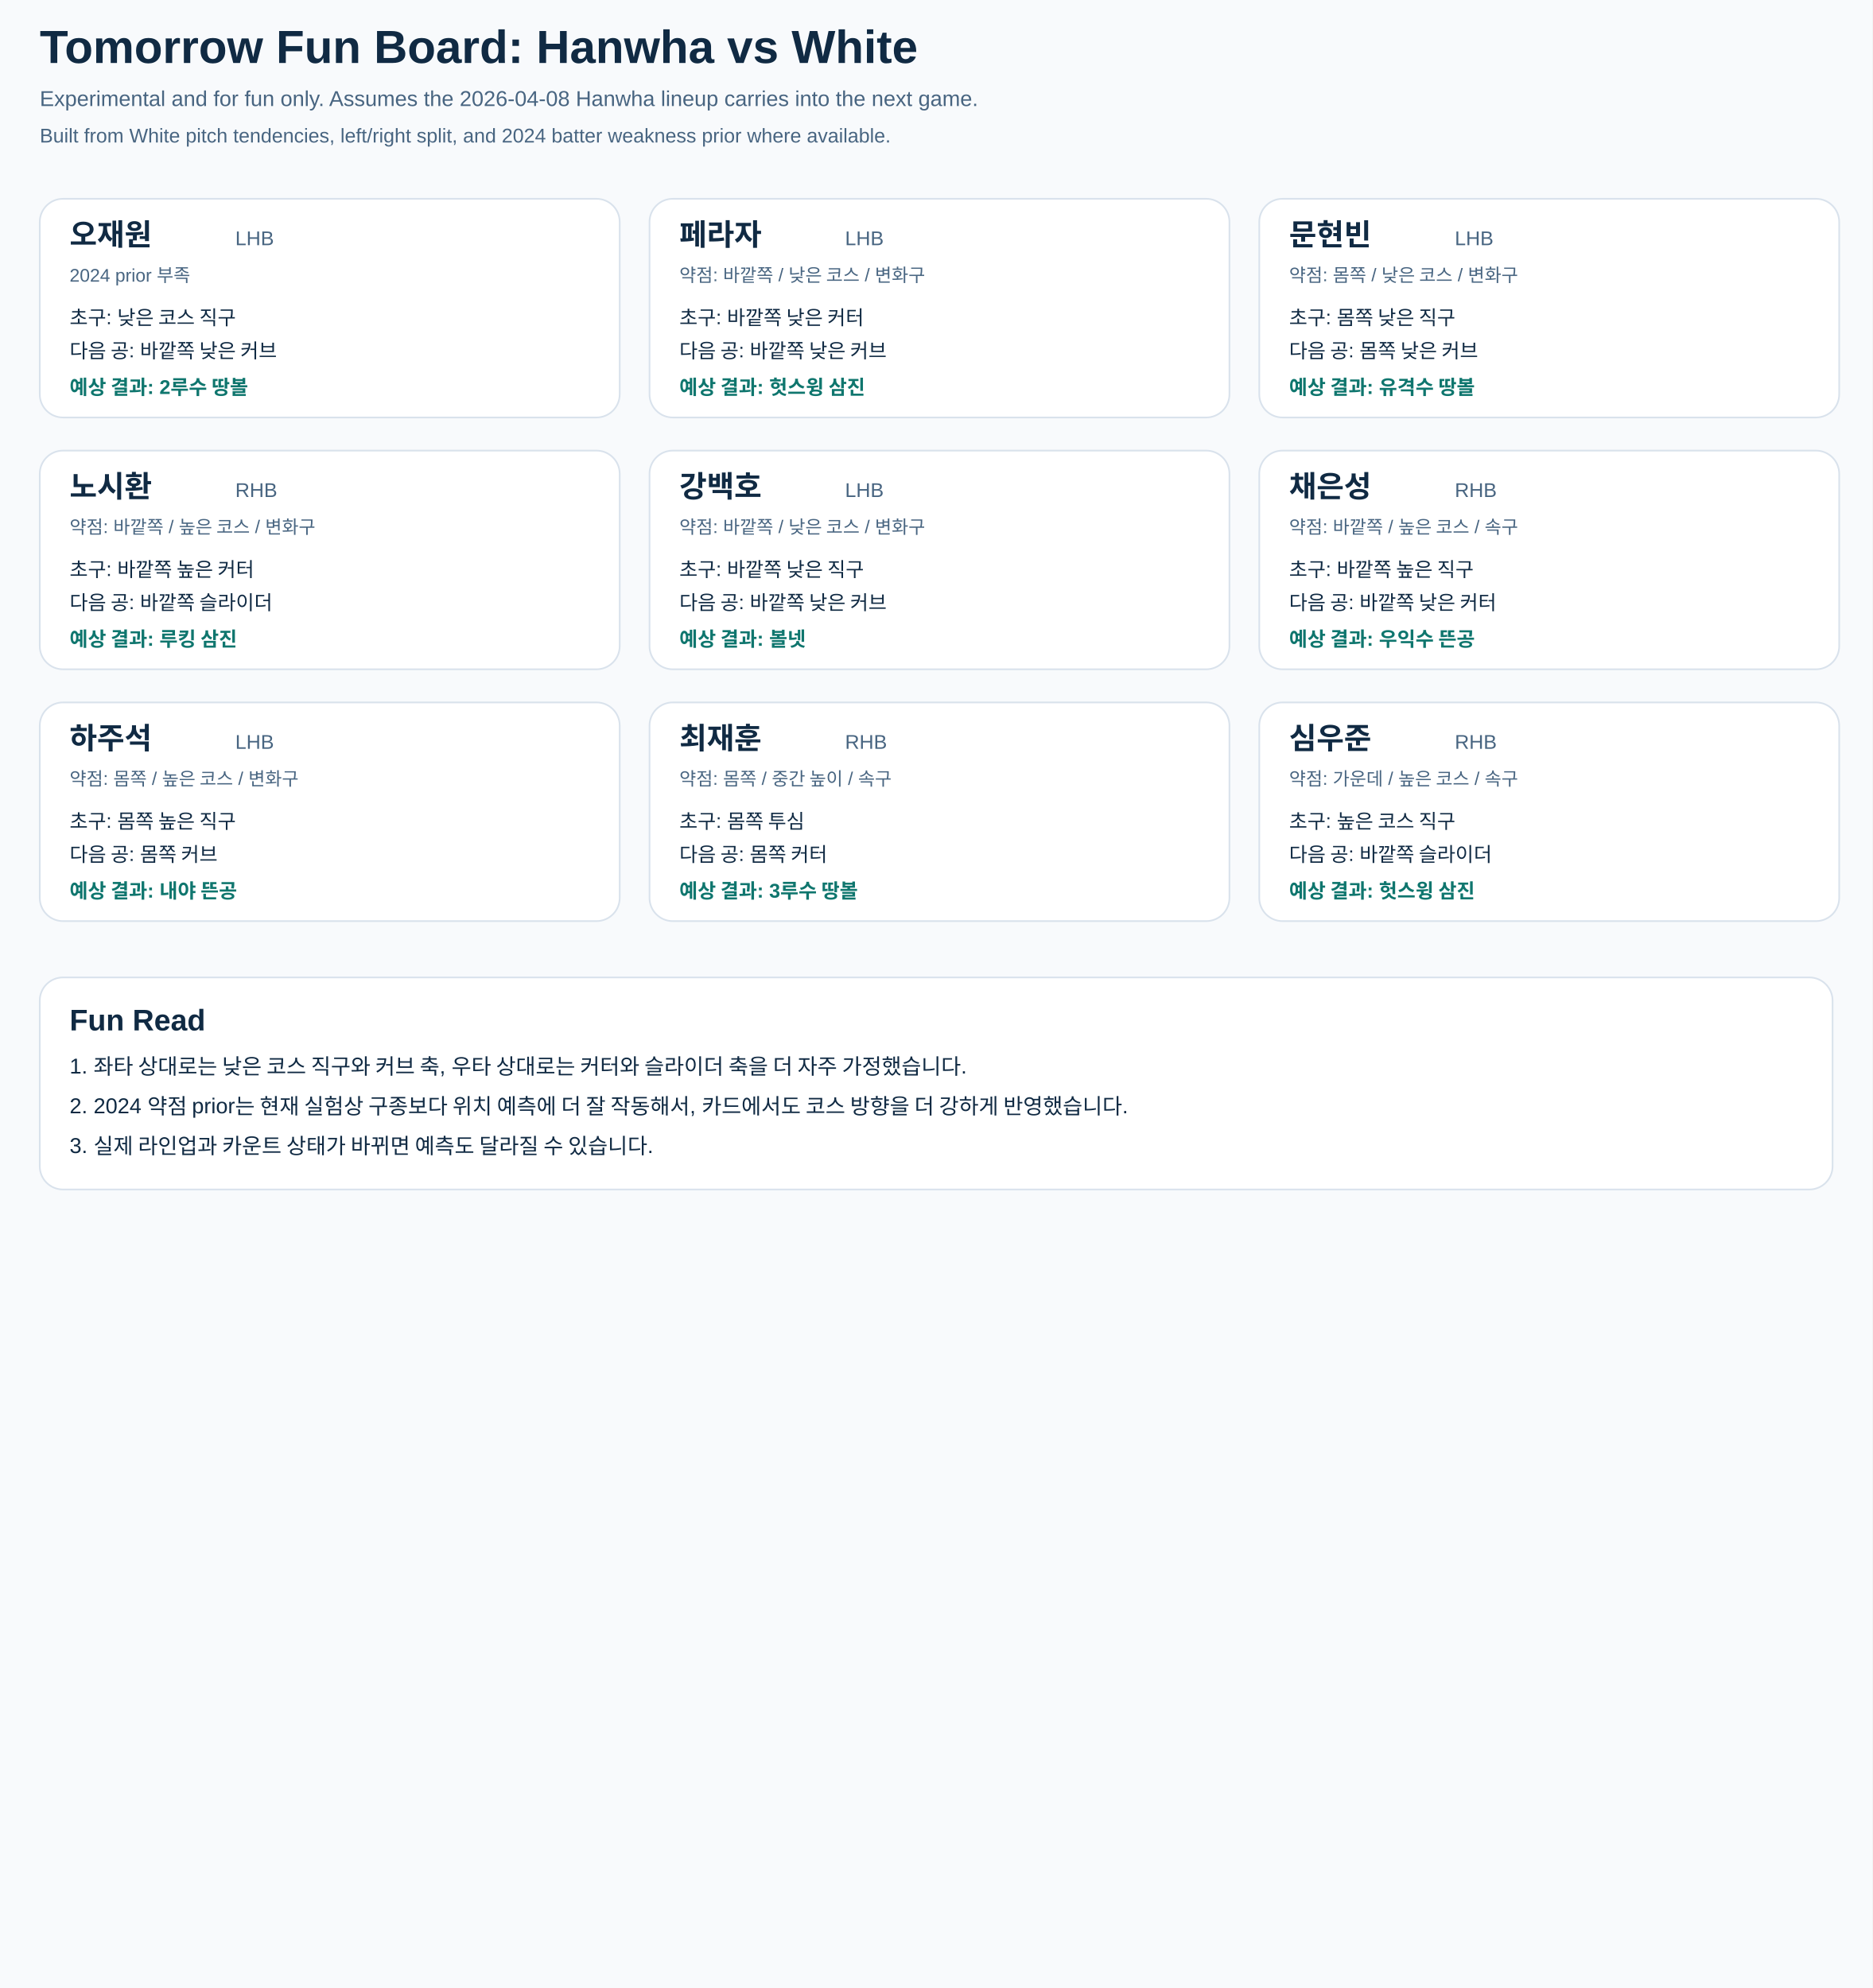
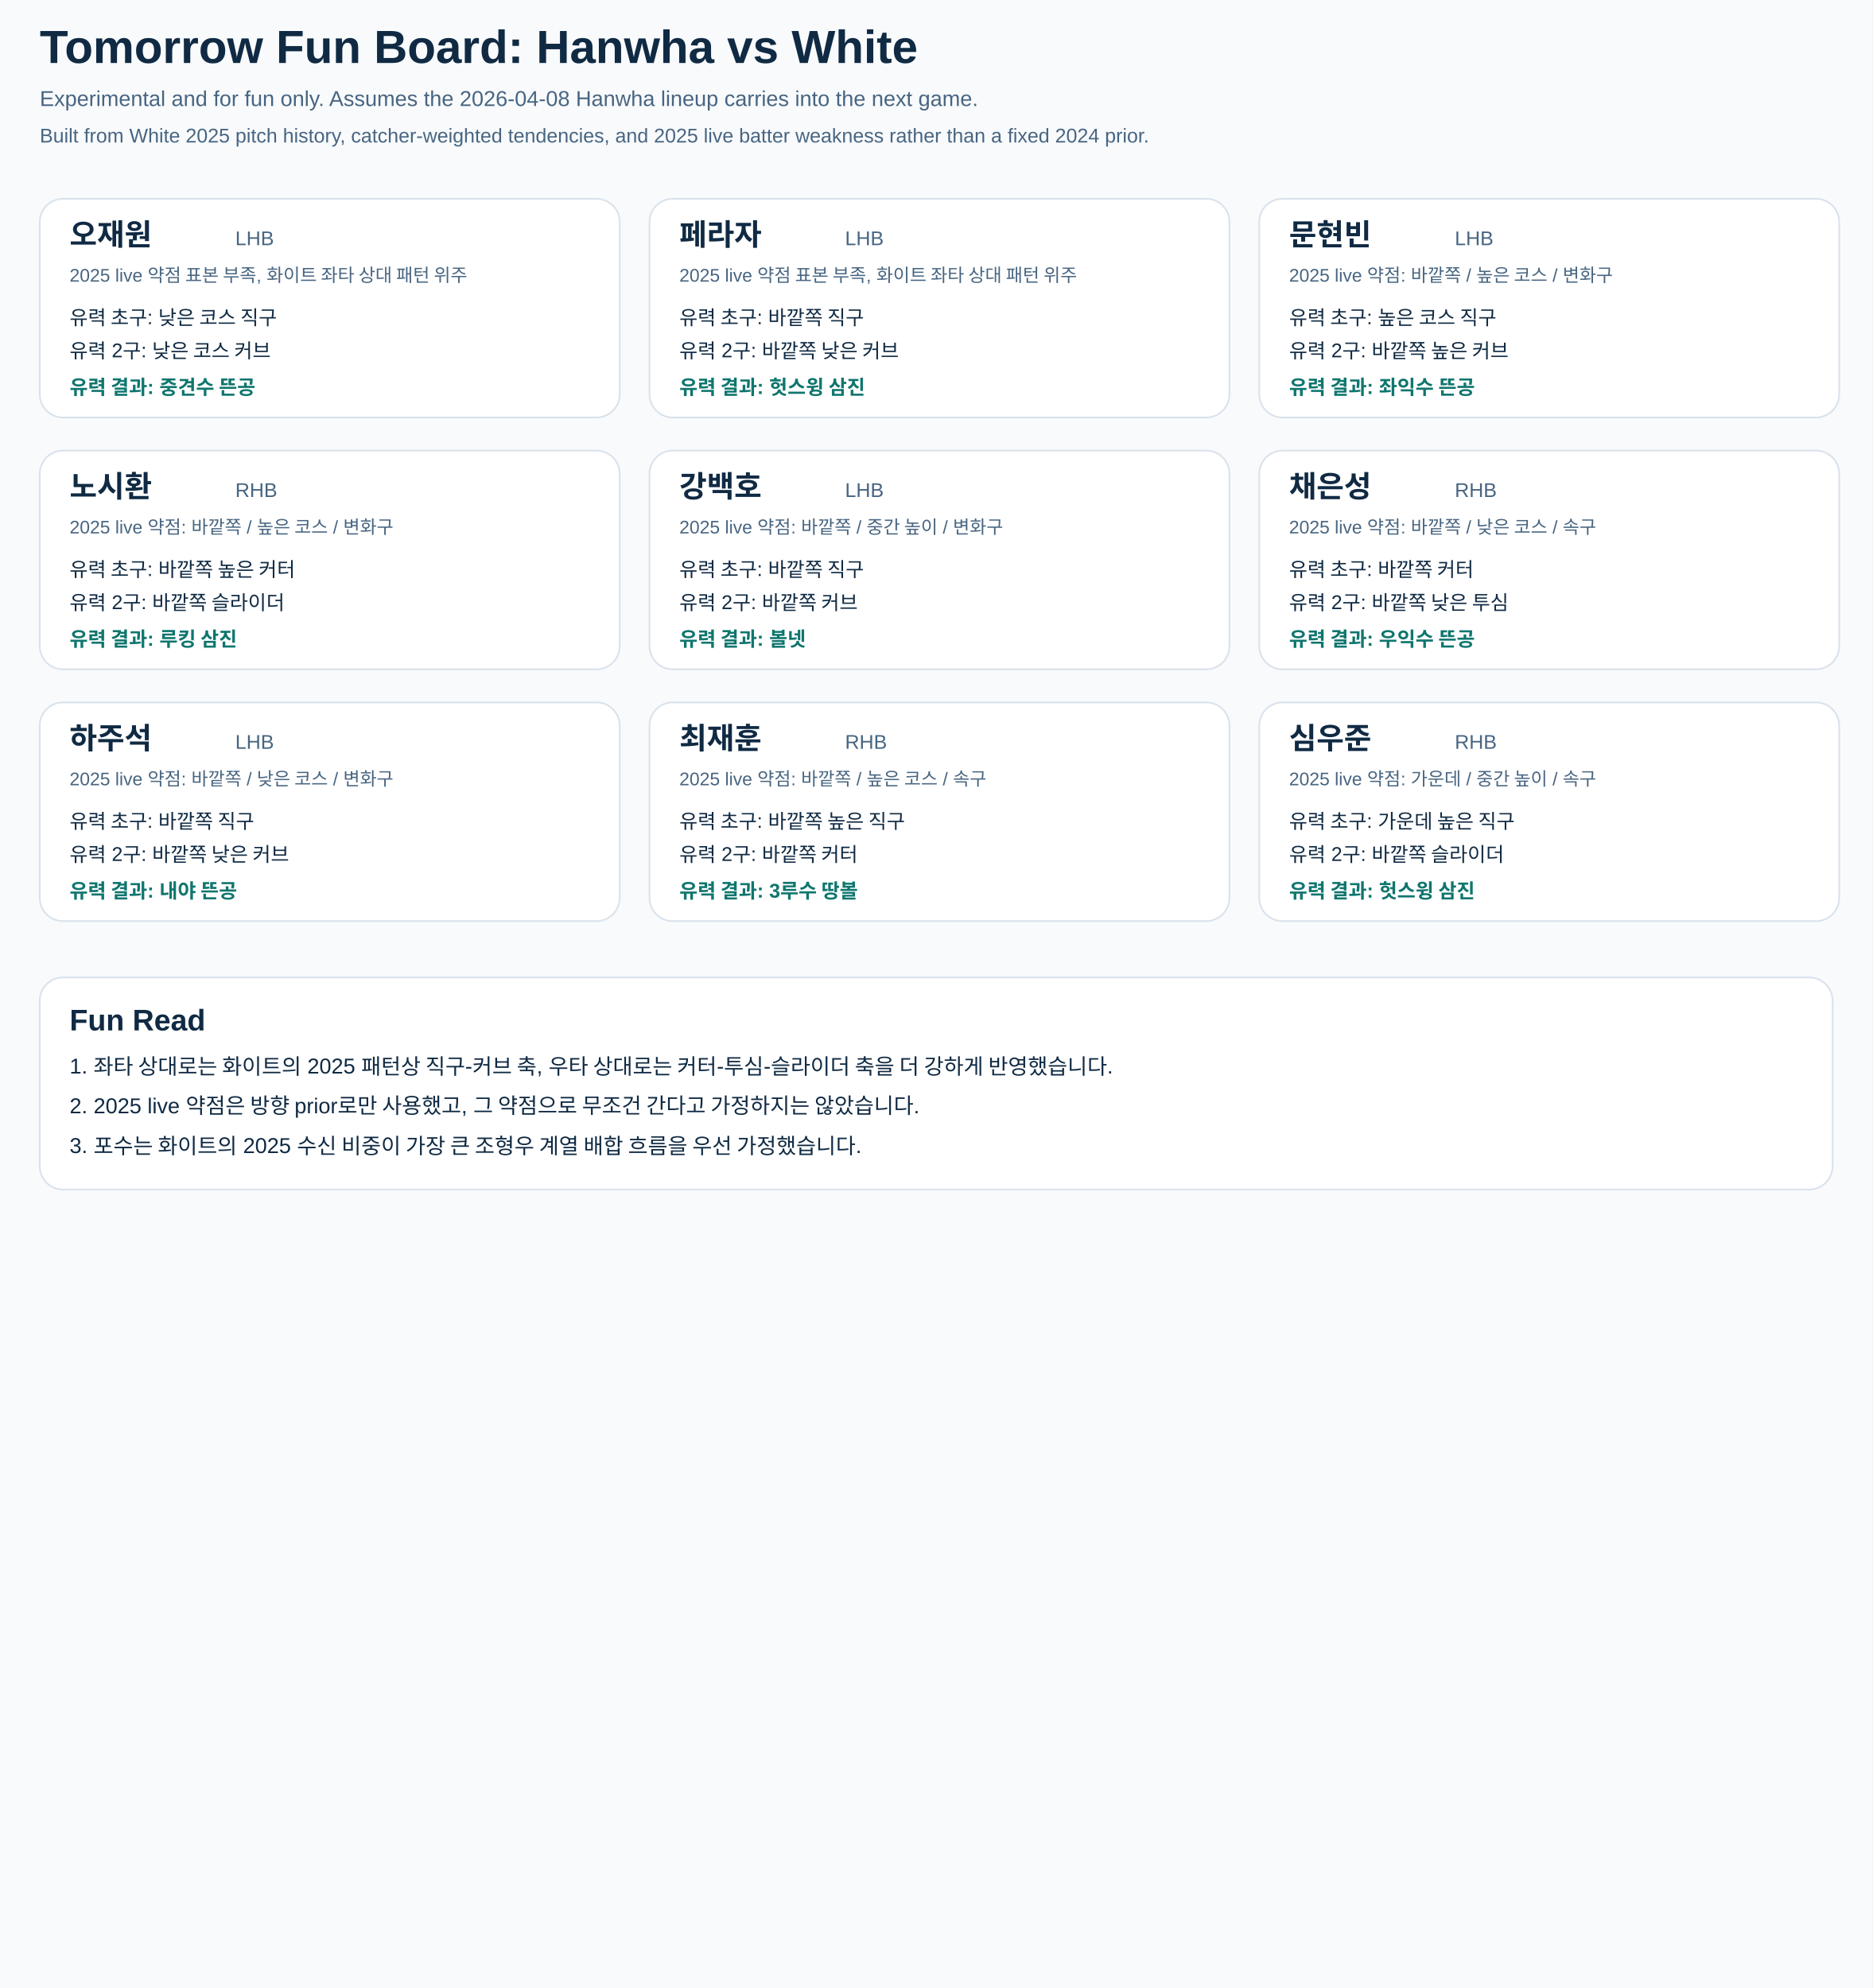
<svg xmlns="http://www.w3.org/2000/svg" width="1130" height="1200">
  <rect width="100%" height="100%" fill="#f8fafc" />
  <text x="24" y="38" font-size="28" font-family="Segoe UI, Arial" font-weight="700" fill="#102a43">Tomorrow Fun Board: Hanwha vs White</text>
  <text x="24" y="64" font-size="13" font-family="Segoe UI, Arial" fill="#486581">Experimental and for fun only. Assumes the 2026-04-08 Hanwha lineup carries into the next game.</text>
-   <text x="24" y="86" font-size="12" font-family="Segoe UI, Arial" fill="#486581">Built from White pitch tendencies, left/right split, and 2024 batter weakness prior where available.</text>
+   <text x="24" y="86" font-size="12" font-family="Segoe UI, Arial" fill="#486581">Built from White 2025 pitch history, catcher-weighted tendencies, and 2025 live batter weakness rather than a fixed 2024 prior.</text>
  <rect x="24" y="120" width="350" height="132" rx="14" fill="#ffffff" stroke="#d9e2ec" />
  <text x="42" y="148" font-size="18" font-family="Segoe UI, Arial" font-weight="700" fill="#102a43">오재원</text>
  <text x="142" y="148" font-size="12" font-family="Segoe UI, Arial" fill="#486581">LHB</text>
-   <text x="42" y="170" font-size="11" font-family="Segoe UI, Arial" fill="#486581">2024 prior 부족</text>
-   <text x="42" y="196" font-size="12" font-family="Segoe UI, Arial" fill="#102a43">초구: 낮은 코스 직구</text>
-   <text x="42" y="216" font-size="12" font-family="Segoe UI, Arial" fill="#102a43">다음 공: 바깥쪽 낮은 커브</text>
-   <text x="42" y="238" font-size="12" font-family="Segoe UI, Arial" font-weight="700" fill="#0f766e">예상 결과: 2루수 땅볼</text>
+   <text x="42" y="170" font-size="11" font-family="Segoe UI, Arial" fill="#486581">2025 live 약점 표본 부족, 화이트 좌타 상대 패턴 위주</text>
+   <text x="42" y="196" font-size="12" font-family="Segoe UI, Arial" fill="#102a43">유력 초구: 낮은 코스 직구</text>
+   <text x="42" y="216" font-size="12" font-family="Segoe UI, Arial" fill="#102a43">유력 2구: 낮은 코스 커브</text>
+   <text x="42" y="238" font-size="12" font-family="Segoe UI, Arial" font-weight="700" fill="#0f766e">유력 결과: 중견수 뜬공</text>
  <rect x="392" y="120" width="350" height="132" rx="14" fill="#ffffff" stroke="#d9e2ec" />
  <text x="410" y="148" font-size="18" font-family="Segoe UI, Arial" font-weight="700" fill="#102a43">페라자</text>
  <text x="510" y="148" font-size="12" font-family="Segoe UI, Arial" fill="#486581">LHB</text>
-   <text x="410" y="170" font-size="11" font-family="Segoe UI, Arial" fill="#486581">약점: 바깥쪽 / 낮은 코스 / 변화구</text>
-   <text x="410" y="196" font-size="12" font-family="Segoe UI, Arial" fill="#102a43">초구: 바깥쪽 낮은 커터</text>
-   <text x="410" y="216" font-size="12" font-family="Segoe UI, Arial" fill="#102a43">다음 공: 바깥쪽 낮은 커브</text>
-   <text x="410" y="238" font-size="12" font-family="Segoe UI, Arial" font-weight="700" fill="#0f766e">예상 결과: 헛스윙 삼진</text>
+   <text x="410" y="170" font-size="11" font-family="Segoe UI, Arial" fill="#486581">2025 live 약점 표본 부족, 화이트 좌타 상대 패턴 위주</text>
+   <text x="410" y="196" font-size="12" font-family="Segoe UI, Arial" fill="#102a43">유력 초구: 바깥쪽 직구</text>
+   <text x="410" y="216" font-size="12" font-family="Segoe UI, Arial" fill="#102a43">유력 2구: 바깥쪽 낮은 커브</text>
+   <text x="410" y="238" font-size="12" font-family="Segoe UI, Arial" font-weight="700" fill="#0f766e">유력 결과: 헛스윙 삼진</text>
  <rect x="760" y="120" width="350" height="132" rx="14" fill="#ffffff" stroke="#d9e2ec" />
  <text x="778" y="148" font-size="18" font-family="Segoe UI, Arial" font-weight="700" fill="#102a43">문현빈</text>
  <text x="878" y="148" font-size="12" font-family="Segoe UI, Arial" fill="#486581">LHB</text>
-   <text x="778" y="170" font-size="11" font-family="Segoe UI, Arial" fill="#486581">약점: 몸쪽 / 낮은 코스 / 변화구</text>
-   <text x="778" y="196" font-size="12" font-family="Segoe UI, Arial" fill="#102a43">초구: 몸쪽 낮은 직구</text>
-   <text x="778" y="216" font-size="12" font-family="Segoe UI, Arial" fill="#102a43">다음 공: 몸쪽 낮은 커브</text>
-   <text x="778" y="238" font-size="12" font-family="Segoe UI, Arial" font-weight="700" fill="#0f766e">예상 결과: 유격수 땅볼</text>
+   <text x="778" y="170" font-size="11" font-family="Segoe UI, Arial" fill="#486581">2025 live 약점: 바깥쪽 / 높은 코스 / 변화구</text>
+   <text x="778" y="196" font-size="12" font-family="Segoe UI, Arial" fill="#102a43">유력 초구: 높은 코스 직구</text>
+   <text x="778" y="216" font-size="12" font-family="Segoe UI, Arial" fill="#102a43">유력 2구: 바깥쪽 높은 커브</text>
+   <text x="778" y="238" font-size="12" font-family="Segoe UI, Arial" font-weight="700" fill="#0f766e">유력 결과: 좌익수 뜬공</text>
  <rect x="24" y="272" width="350" height="132" rx="14" fill="#ffffff" stroke="#d9e2ec" />
  <text x="42" y="300" font-size="18" font-family="Segoe UI, Arial" font-weight="700" fill="#102a43">노시환</text>
  <text x="142" y="300" font-size="12" font-family="Segoe UI, Arial" fill="#486581">RHB</text>
-   <text x="42" y="322" font-size="11" font-family="Segoe UI, Arial" fill="#486581">약점: 바깥쪽 / 높은 코스 / 변화구</text>
-   <text x="42" y="348" font-size="12" font-family="Segoe UI, Arial" fill="#102a43">초구: 바깥쪽 높은 커터</text>
-   <text x="42" y="368" font-size="12" font-family="Segoe UI, Arial" fill="#102a43">다음 공: 바깥쪽 슬라이더</text>
-   <text x="42" y="390" font-size="12" font-family="Segoe UI, Arial" font-weight="700" fill="#0f766e">예상 결과: 루킹 삼진</text>
+   <text x="42" y="322" font-size="11" font-family="Segoe UI, Arial" fill="#486581">2025 live 약점: 바깥쪽 / 높은 코스 / 변화구</text>
+   <text x="42" y="348" font-size="12" font-family="Segoe UI, Arial" fill="#102a43">유력 초구: 바깥쪽 높은 커터</text>
+   <text x="42" y="368" font-size="12" font-family="Segoe UI, Arial" fill="#102a43">유력 2구: 바깥쪽 슬라이더</text>
+   <text x="42" y="390" font-size="12" font-family="Segoe UI, Arial" font-weight="700" fill="#0f766e">유력 결과: 루킹 삼진</text>
  <rect x="392" y="272" width="350" height="132" rx="14" fill="#ffffff" stroke="#d9e2ec" />
  <text x="410" y="300" font-size="18" font-family="Segoe UI, Arial" font-weight="700" fill="#102a43">강백호</text>
  <text x="510" y="300" font-size="12" font-family="Segoe UI, Arial" fill="#486581">LHB</text>
-   <text x="410" y="322" font-size="11" font-family="Segoe UI, Arial" fill="#486581">약점: 바깥쪽 / 낮은 코스 / 변화구</text>
-   <text x="410" y="348" font-size="12" font-family="Segoe UI, Arial" fill="#102a43">초구: 바깥쪽 낮은 직구</text>
-   <text x="410" y="368" font-size="12" font-family="Segoe UI, Arial" fill="#102a43">다음 공: 바깥쪽 낮은 커브</text>
-   <text x="410" y="390" font-size="12" font-family="Segoe UI, Arial" font-weight="700" fill="#0f766e">예상 결과: 볼넷</text>
+   <text x="410" y="322" font-size="11" font-family="Segoe UI, Arial" fill="#486581">2025 live 약점: 바깥쪽 / 중간 높이 / 변화구</text>
+   <text x="410" y="348" font-size="12" font-family="Segoe UI, Arial" fill="#102a43">유력 초구: 바깥쪽 직구</text>
+   <text x="410" y="368" font-size="12" font-family="Segoe UI, Arial" fill="#102a43">유력 2구: 바깥쪽 커브</text>
+   <text x="410" y="390" font-size="12" font-family="Segoe UI, Arial" font-weight="700" fill="#0f766e">유력 결과: 볼넷</text>
  <rect x="760" y="272" width="350" height="132" rx="14" fill="#ffffff" stroke="#d9e2ec" />
  <text x="778" y="300" font-size="18" font-family="Segoe UI, Arial" font-weight="700" fill="#102a43">채은성</text>
  <text x="878" y="300" font-size="12" font-family="Segoe UI, Arial" fill="#486581">RHB</text>
-   <text x="778" y="322" font-size="11" font-family="Segoe UI, Arial" fill="#486581">약점: 바깥쪽 / 높은 코스 / 속구</text>
-   <text x="778" y="348" font-size="12" font-family="Segoe UI, Arial" fill="#102a43">초구: 바깥쪽 높은 직구</text>
-   <text x="778" y="368" font-size="12" font-family="Segoe UI, Arial" fill="#102a43">다음 공: 바깥쪽 낮은 커터</text>
-   <text x="778" y="390" font-size="12" font-family="Segoe UI, Arial" font-weight="700" fill="#0f766e">예상 결과: 우익수 뜬공</text>
+   <text x="778" y="322" font-size="11" font-family="Segoe UI, Arial" fill="#486581">2025 live 약점: 바깥쪽 / 낮은 코스 / 속구</text>
+   <text x="778" y="348" font-size="12" font-family="Segoe UI, Arial" fill="#102a43">유력 초구: 바깥쪽 커터</text>
+   <text x="778" y="368" font-size="12" font-family="Segoe UI, Arial" fill="#102a43">유력 2구: 바깥쪽 낮은 투심</text>
+   <text x="778" y="390" font-size="12" font-family="Segoe UI, Arial" font-weight="700" fill="#0f766e">유력 결과: 우익수 뜬공</text>
  <rect x="24" y="424" width="350" height="132" rx="14" fill="#ffffff" stroke="#d9e2ec" />
  <text x="42" y="452" font-size="18" font-family="Segoe UI, Arial" font-weight="700" fill="#102a43">하주석</text>
  <text x="142" y="452" font-size="12" font-family="Segoe UI, Arial" fill="#486581">LHB</text>
-   <text x="42" y="474" font-size="11" font-family="Segoe UI, Arial" fill="#486581">약점: 몸쪽 / 높은 코스 / 변화구</text>
-   <text x="42" y="500" font-size="12" font-family="Segoe UI, Arial" fill="#102a43">초구: 몸쪽 높은 직구</text>
-   <text x="42" y="520" font-size="12" font-family="Segoe UI, Arial" fill="#102a43">다음 공: 몸쪽 커브</text>
-   <text x="42" y="542" font-size="12" font-family="Segoe UI, Arial" font-weight="700" fill="#0f766e">예상 결과: 내야 뜬공</text>
+   <text x="42" y="474" font-size="11" font-family="Segoe UI, Arial" fill="#486581">2025 live 약점: 바깥쪽 / 낮은 코스 / 변화구</text>
+   <text x="42" y="500" font-size="12" font-family="Segoe UI, Arial" fill="#102a43">유력 초구: 바깥쪽 직구</text>
+   <text x="42" y="520" font-size="12" font-family="Segoe UI, Arial" fill="#102a43">유력 2구: 바깥쪽 낮은 커브</text>
+   <text x="42" y="542" font-size="12" font-family="Segoe UI, Arial" font-weight="700" fill="#0f766e">유력 결과: 내야 뜬공</text>
  <rect x="392" y="424" width="350" height="132" rx="14" fill="#ffffff" stroke="#d9e2ec" />
  <text x="410" y="452" font-size="18" font-family="Segoe UI, Arial" font-weight="700" fill="#102a43">최재훈</text>
  <text x="510" y="452" font-size="12" font-family="Segoe UI, Arial" fill="#486581">RHB</text>
-   <text x="410" y="474" font-size="11" font-family="Segoe UI, Arial" fill="#486581">약점: 몸쪽 / 중간 높이 / 속구</text>
-   <text x="410" y="500" font-size="12" font-family="Segoe UI, Arial" fill="#102a43">초구: 몸쪽 투심</text>
-   <text x="410" y="520" font-size="12" font-family="Segoe UI, Arial" fill="#102a43">다음 공: 몸쪽 커터</text>
-   <text x="410" y="542" font-size="12" font-family="Segoe UI, Arial" font-weight="700" fill="#0f766e">예상 결과: 3루수 땅볼</text>
+   <text x="410" y="474" font-size="11" font-family="Segoe UI, Arial" fill="#486581">2025 live 약점: 바깥쪽 / 높은 코스 / 속구</text>
+   <text x="410" y="500" font-size="12" font-family="Segoe UI, Arial" fill="#102a43">유력 초구: 바깥쪽 높은 직구</text>
+   <text x="410" y="520" font-size="12" font-family="Segoe UI, Arial" fill="#102a43">유력 2구: 바깥쪽 커터</text>
+   <text x="410" y="542" font-size="12" font-family="Segoe UI, Arial" font-weight="700" fill="#0f766e">유력 결과: 3루수 땅볼</text>
  <rect x="760" y="424" width="350" height="132" rx="14" fill="#ffffff" stroke="#d9e2ec" />
  <text x="778" y="452" font-size="18" font-family="Segoe UI, Arial" font-weight="700" fill="#102a43">심우준</text>
  <text x="878" y="452" font-size="12" font-family="Segoe UI, Arial" fill="#486581">RHB</text>
-   <text x="778" y="474" font-size="11" font-family="Segoe UI, Arial" fill="#486581">약점: 가운데 / 높은 코스 / 속구</text>
-   <text x="778" y="500" font-size="12" font-family="Segoe UI, Arial" fill="#102a43">초구: 높은 코스 직구</text>
-   <text x="778" y="520" font-size="12" font-family="Segoe UI, Arial" fill="#102a43">다음 공: 바깥쪽 슬라이더</text>
-   <text x="778" y="542" font-size="12" font-family="Segoe UI, Arial" font-weight="700" fill="#0f766e">예상 결과: 헛스윙 삼진</text>
+   <text x="778" y="474" font-size="11" font-family="Segoe UI, Arial" fill="#486581">2025 live 약점: 가운데 / 중간 높이 / 속구</text>
+   <text x="778" y="500" font-size="12" font-family="Segoe UI, Arial" fill="#102a43">유력 초구: 가운데 높은 직구</text>
+   <text x="778" y="520" font-size="12" font-family="Segoe UI, Arial" fill="#102a43">유력 2구: 바깥쪽 슬라이더</text>
+   <text x="778" y="542" font-size="12" font-family="Segoe UI, Arial" font-weight="700" fill="#0f766e">유력 결과: 헛스윙 삼진</text>
  <rect x="24" y="590" width="1082" height="128" rx="14" fill="#ffffff" stroke="#d9e2ec" />
  <text x="42" y="622" font-size="18" font-family="Segoe UI, Arial" font-weight="700" fill="#102a43">Fun Read</text>
-   <text x="42" y="648" font-size="13" font-family="Segoe UI, Arial" fill="#102a43">1. 좌타 상대로는 낮은 코스 직구와 커브 축, 우타 상대로는 커터와 슬라이더 축을 더 자주 가정했습니다.</text>
-   <text x="42" y="672" font-size="13" font-family="Segoe UI, Arial" fill="#102a43">2. 2024 약점 prior는 현재 실험상 구종보다 위치 예측에 더 잘 작동해서, 카드에서도 코스 방향을 더 강하게 반영했습니다.</text>
-   <text x="42" y="696" font-size="13" font-family="Segoe UI, Arial" fill="#102a43">3. 실제 라인업과 카운트 상태가 바뀌면 예측도 달라질 수 있습니다.</text>
+   <text x="42" y="648" font-size="13" font-family="Segoe UI, Arial" fill="#102a43">1. 좌타 상대로는 화이트의 2025 패턴상 직구-커브 축, 우타 상대로는 커터-투심-슬라이더 축을 더 강하게 반영했습니다.</text>
+   <text x="42" y="672" font-size="13" font-family="Segoe UI, Arial" fill="#102a43">2. 2025 live 약점은 방향 prior로만 사용했고, 그 약점으로 무조건 간다고 가정하지는 않았습니다.</text>
+   <text x="42" y="696" font-size="13" font-family="Segoe UI, Arial" fill="#102a43">3. 포수는 화이트의 2025 수신 비중이 가장 큰 조형우 계열 배합 흐름을 우선 가정했습니다.</text>
</svg>
